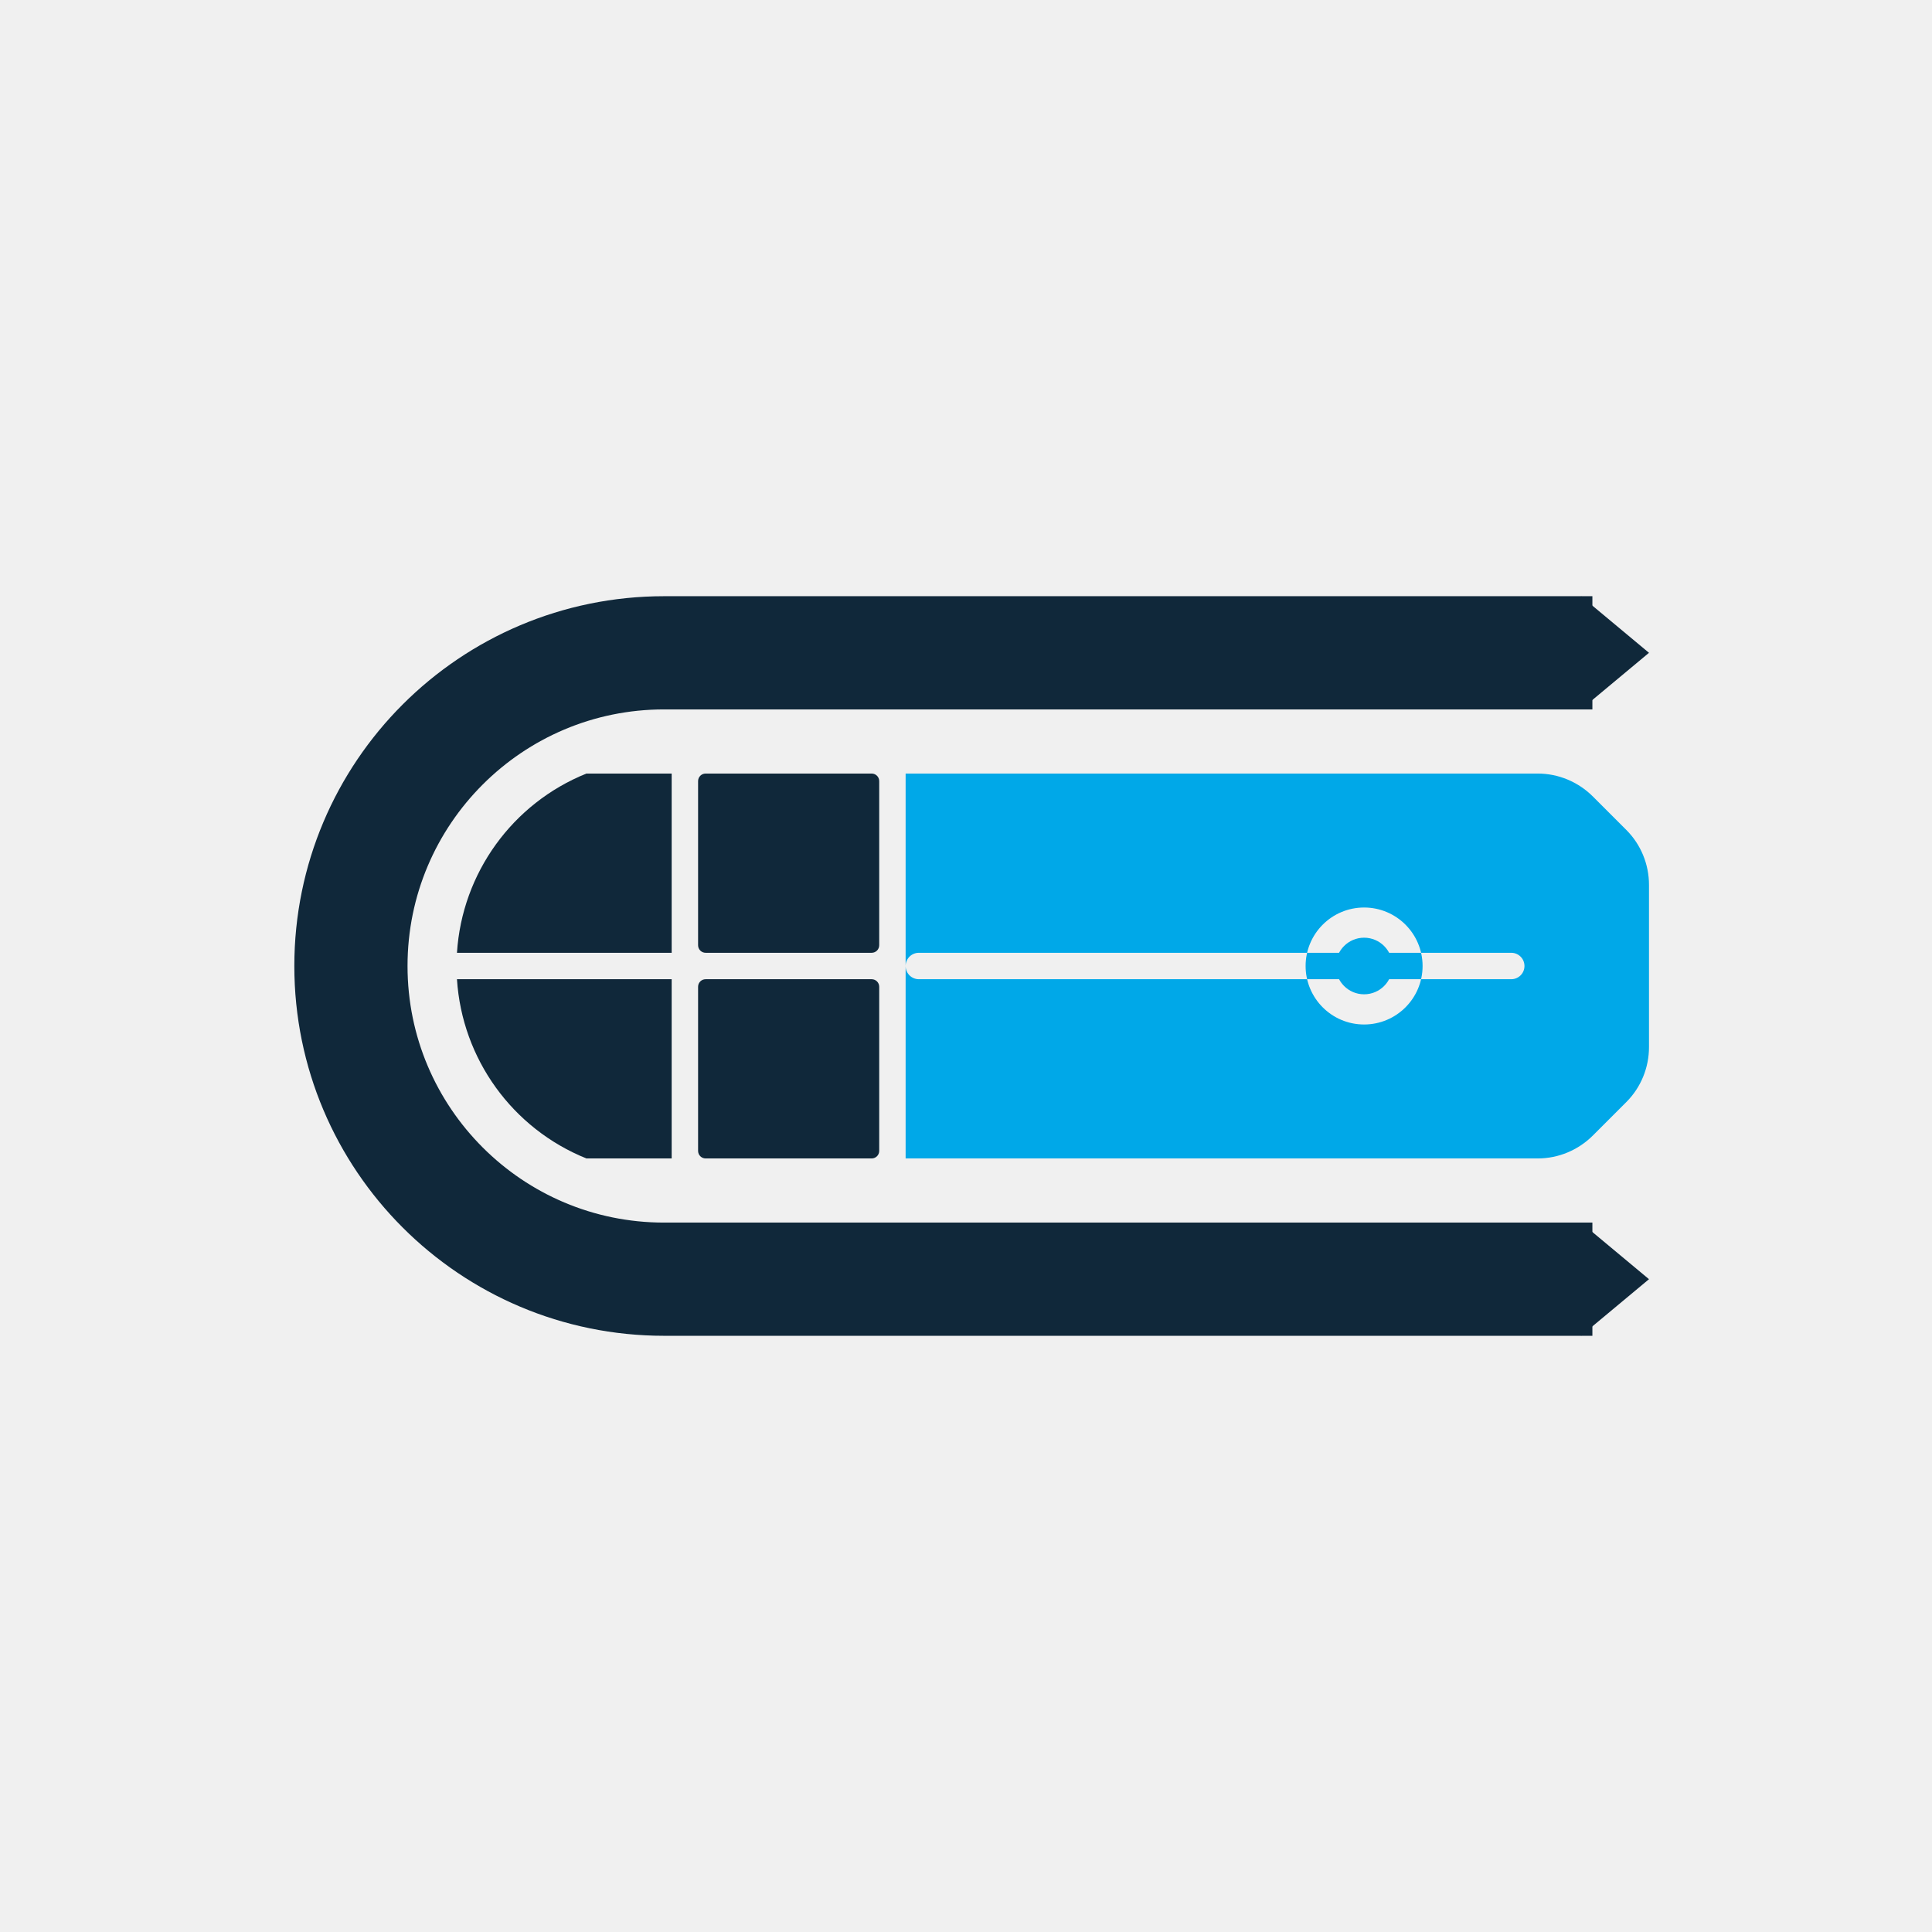
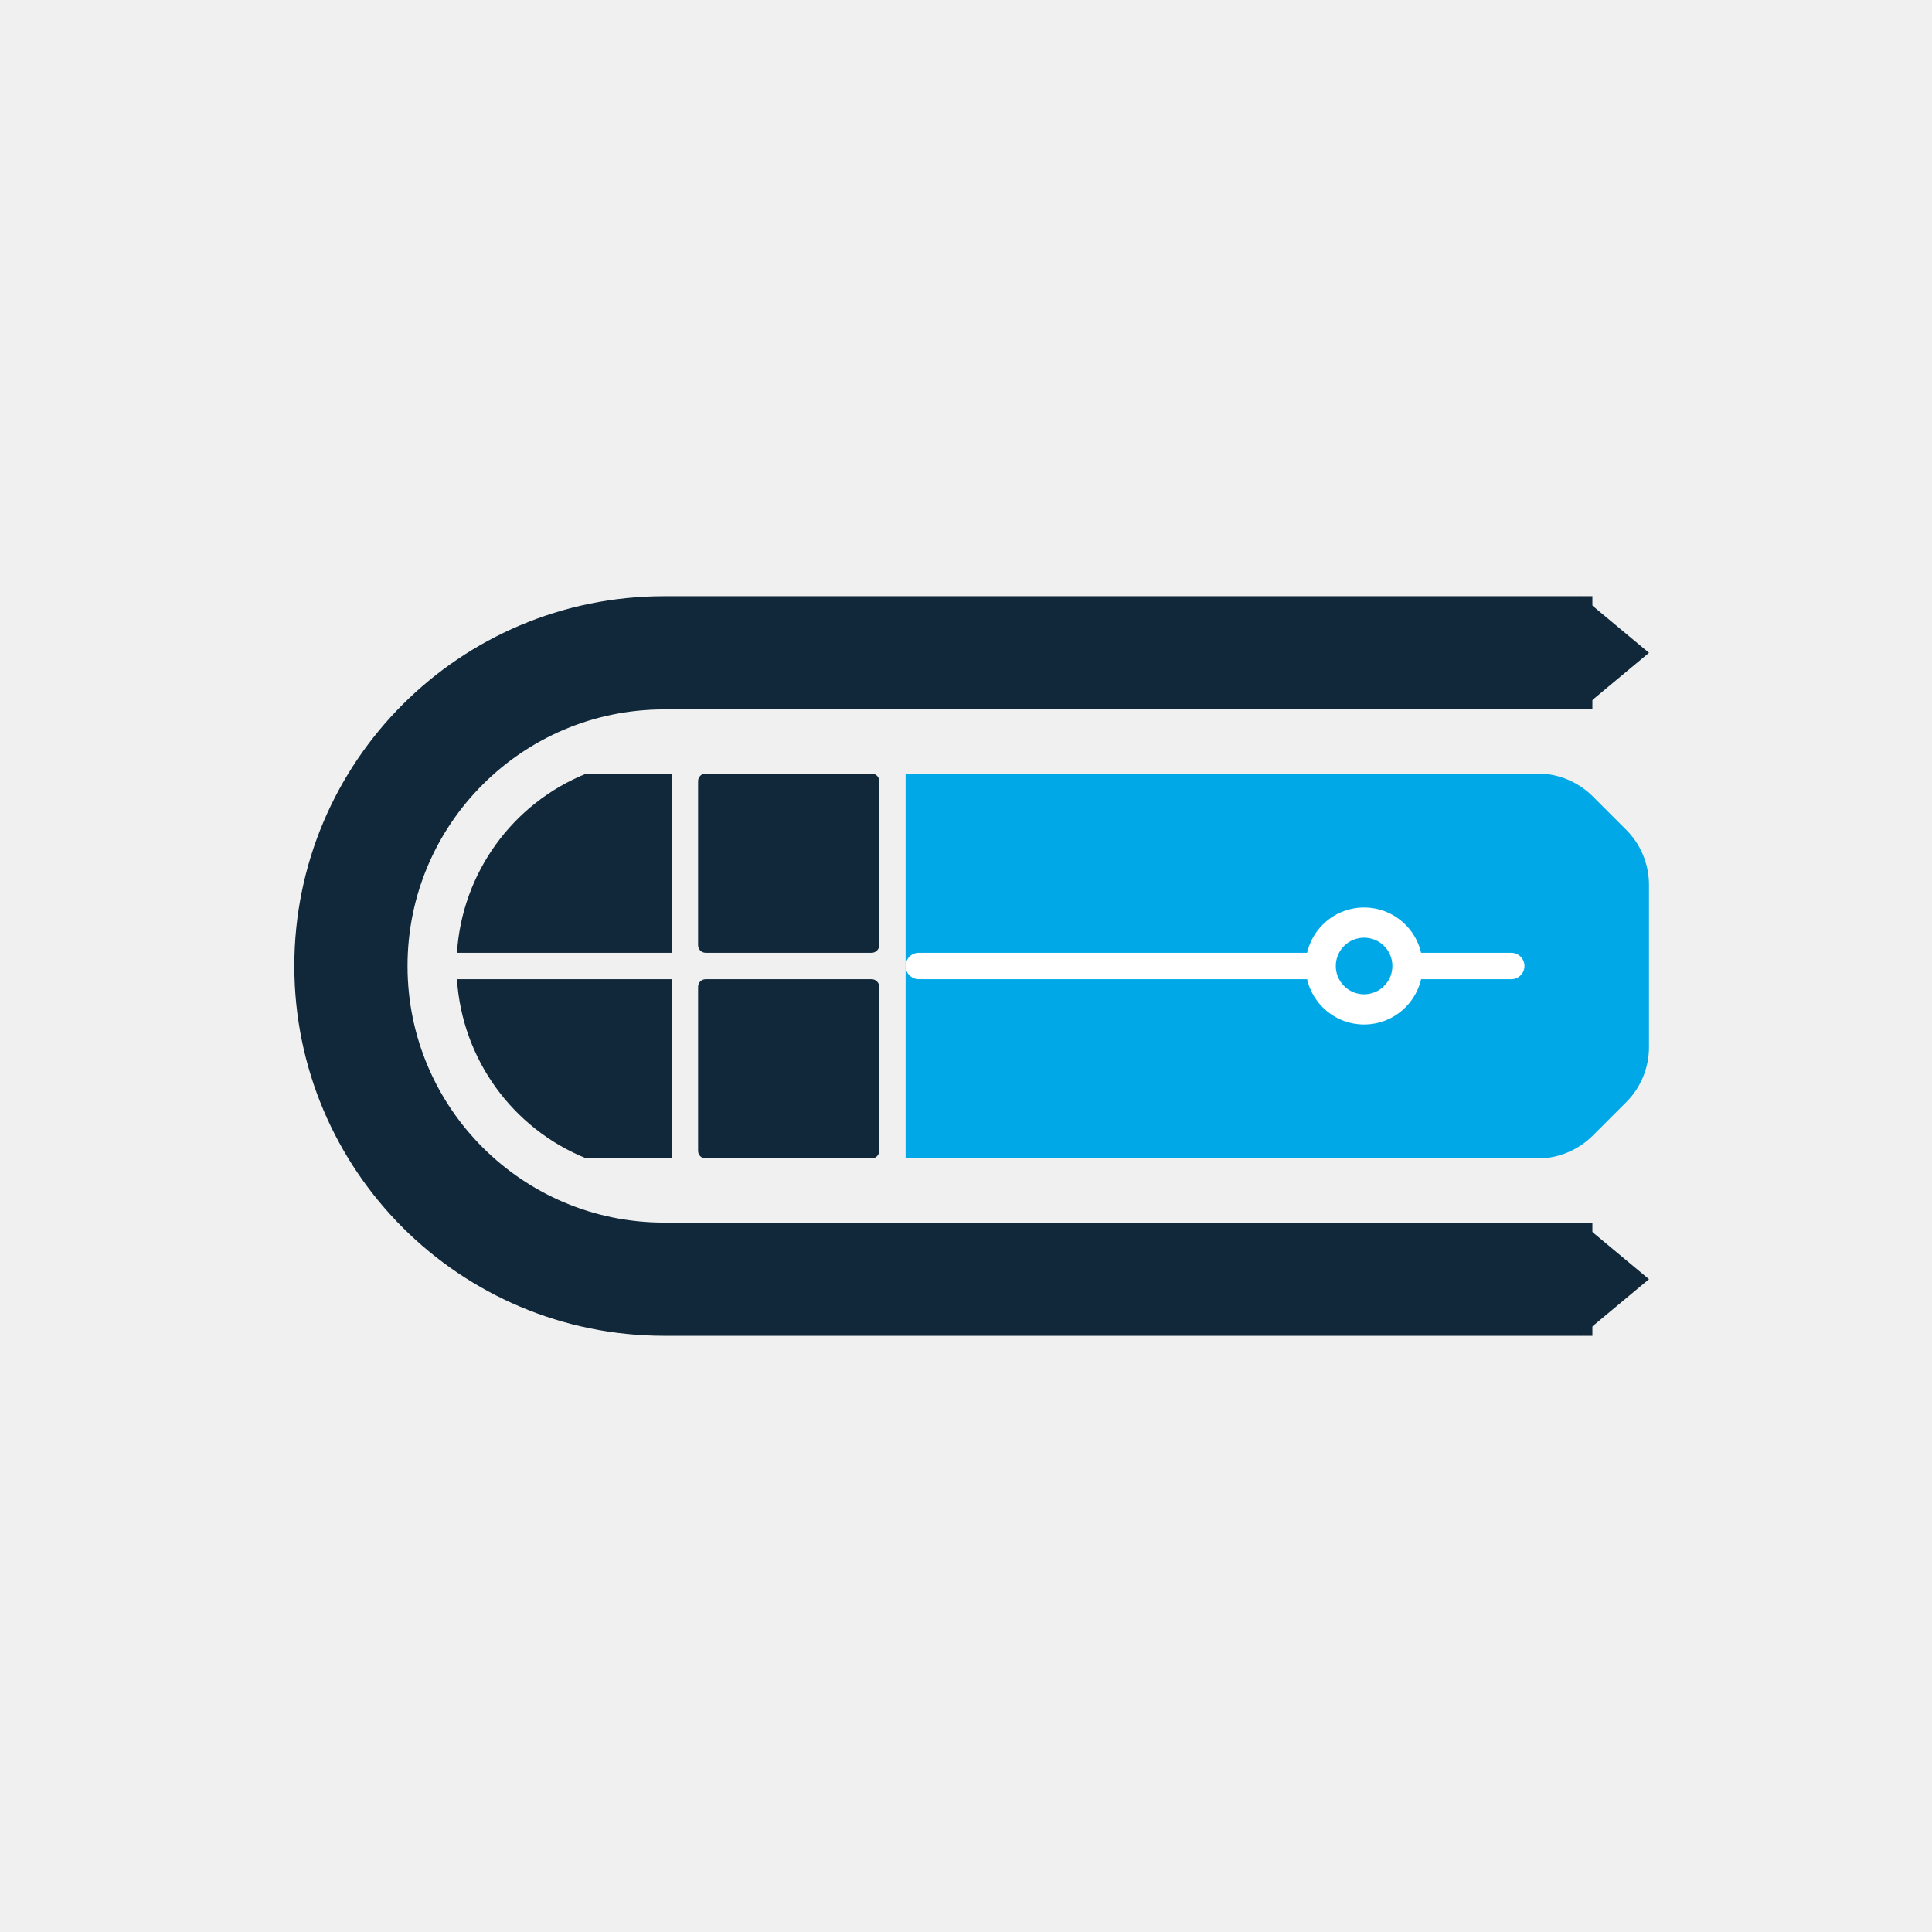
<svg xmlns="http://www.w3.org/2000/svg" viewBox="0 0 1024 1024" role="img" aria-labelledby="title desc" version="1.1" id="svg27">
  <defs id="defs6">
    <style id="style4">
      .navy { fill: #10283a; }
      .navy-stroke { fill: none; stroke: #10283a; stroke-width: 60; stroke-linecap: butt; stroke-linejoin: round; }
      .cyan { fill: #00a8e8; }
    </style>
  </defs>
  <g id="mark">
    <path class="navy-stroke" d="M 844 346 H 352 A 166 166 0 0 0 352 678 H 844" id="path8" />
    <path class="navy" d="M 838 316 L 874 346 L 838 376 Z" id="path10" />
    <path class="navy" d="M 838 648 L 874 678 L 838 708 Z" id="path12" />
    <path class="navy" d="       M 310.8 410       H 356       V 505       H 242.2       A 110 110 0 0 1 310.8 410       Z" id="path14" />
    <path class="navy" d="       M 242.2 519       H 356       V 614       H 310.8       A 110 110 0 0 1 242.2 519       Z" id="path16" />
    <rect class="navy" x="370" y="410" width="96" height="95" rx="4" id="rect18" />
    <rect class="navy" x="370" y="519" width="96" height="95" rx="4" id="rect20" />
-     <path class="cyan" fill-rule="evenodd" d="       M 480 410       H 815       C 826 410 836.5 414.4 844.3 422.2       L 862 439.9       C 869.7 447.6 874 458.1 874 469       V 555       C 874 565.9 869.7 576.4 862 584.1       L 844.3 601.8       C 836.5 609.6 826 614 815 614       H 480       Z        M 487 505       H 801       A 7 7 0 0 1 808 512       A 7 7 0 0 1 801 519       H 487       A 7 7 0 0 1 480 512       A 7 7 0 0 1 487 505       Z        M 754 512       A 31 31 0 1 1 692 512       A 31 31 0 1 1 754 512       Z" id="path22" />
+     <path class="cyan" d="       M 480 410       H 815       C 826 410 836.5 414.4 844.3 422.2       L 862 439.9       C 869.7 447.6 874 458.1 874 469       V 555       C 874 565.9 869.7 576.4 862 584.1       L 844.3 601.8       C 836.5 609.6 826 614 815 614       H 480       Z" id="path22" />
+     <path style="fill:#ffffff" d="       M 487 505       H 801       A 7 7 0 0 1 808 512       A 7 7 0 0 1 801 519       H 487       A 7 7 0 0 1 480 512       A 7 7 0 0 1 487 505       Z" id="path26" />
+     <path style="fill:#ffffff" d="       M 754 512       A 31 31 0 1 1 692 512       A 31 31 0 1 1 754 512       Z" id="path28" />
    <circle class="cyan" cx="723" cy="512" r="15" id="circle24" />
  </g>
</svg>
